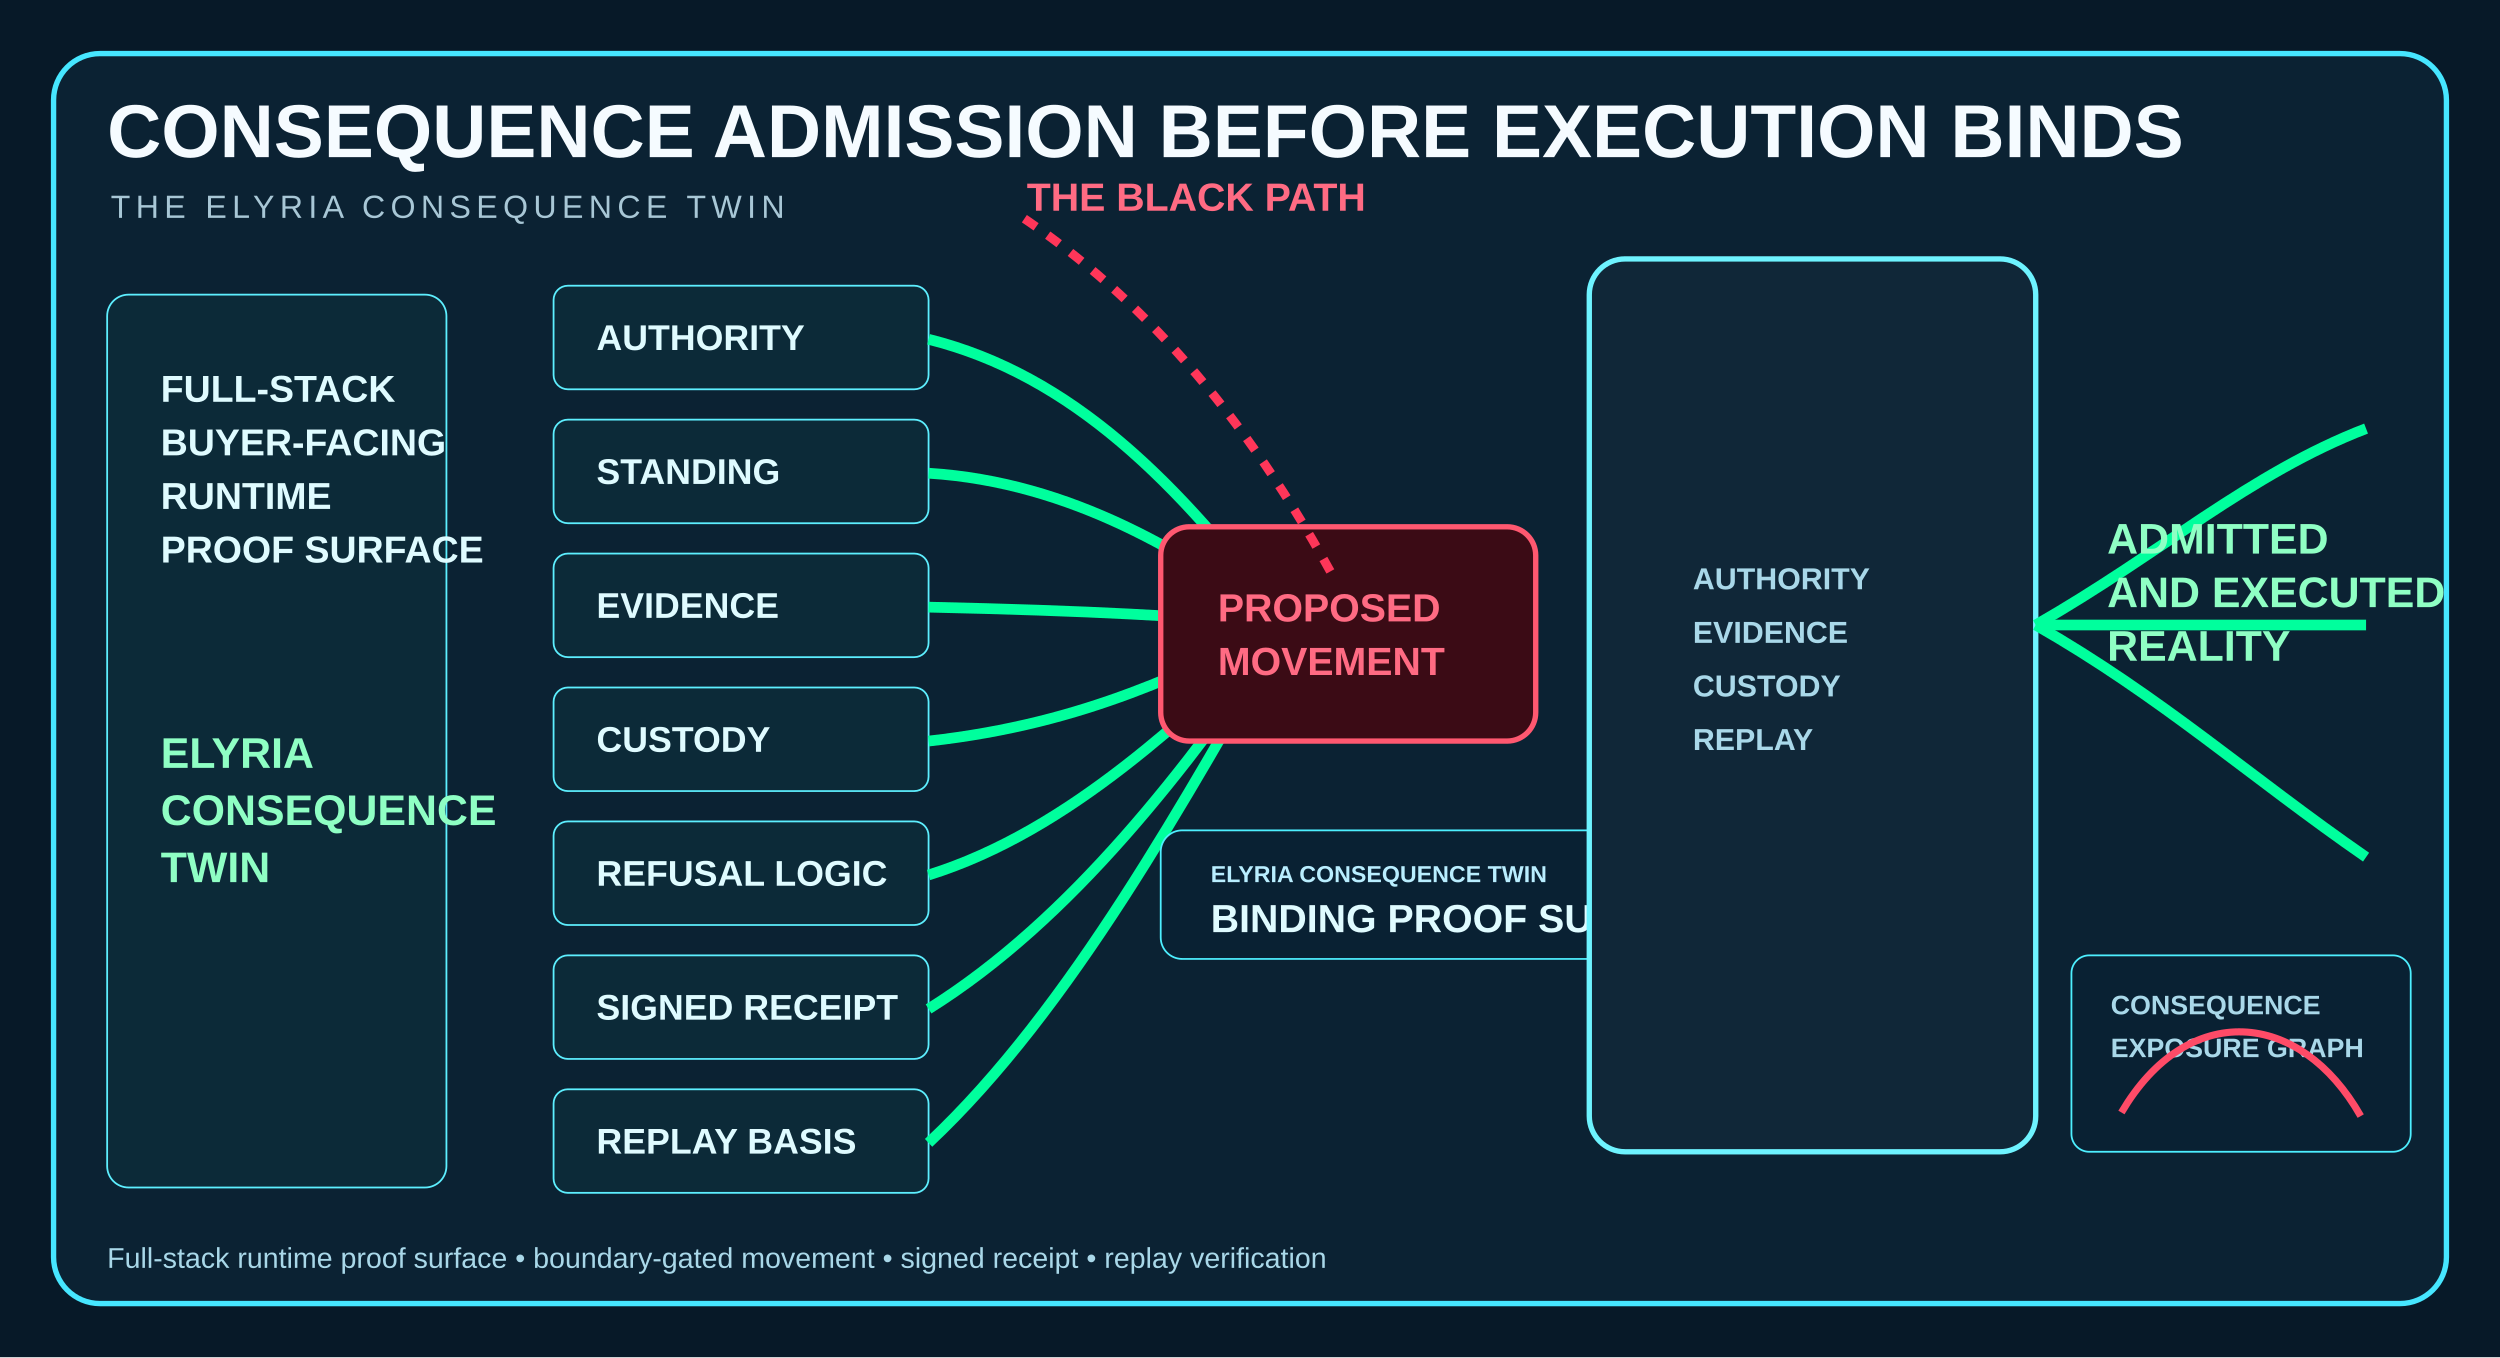
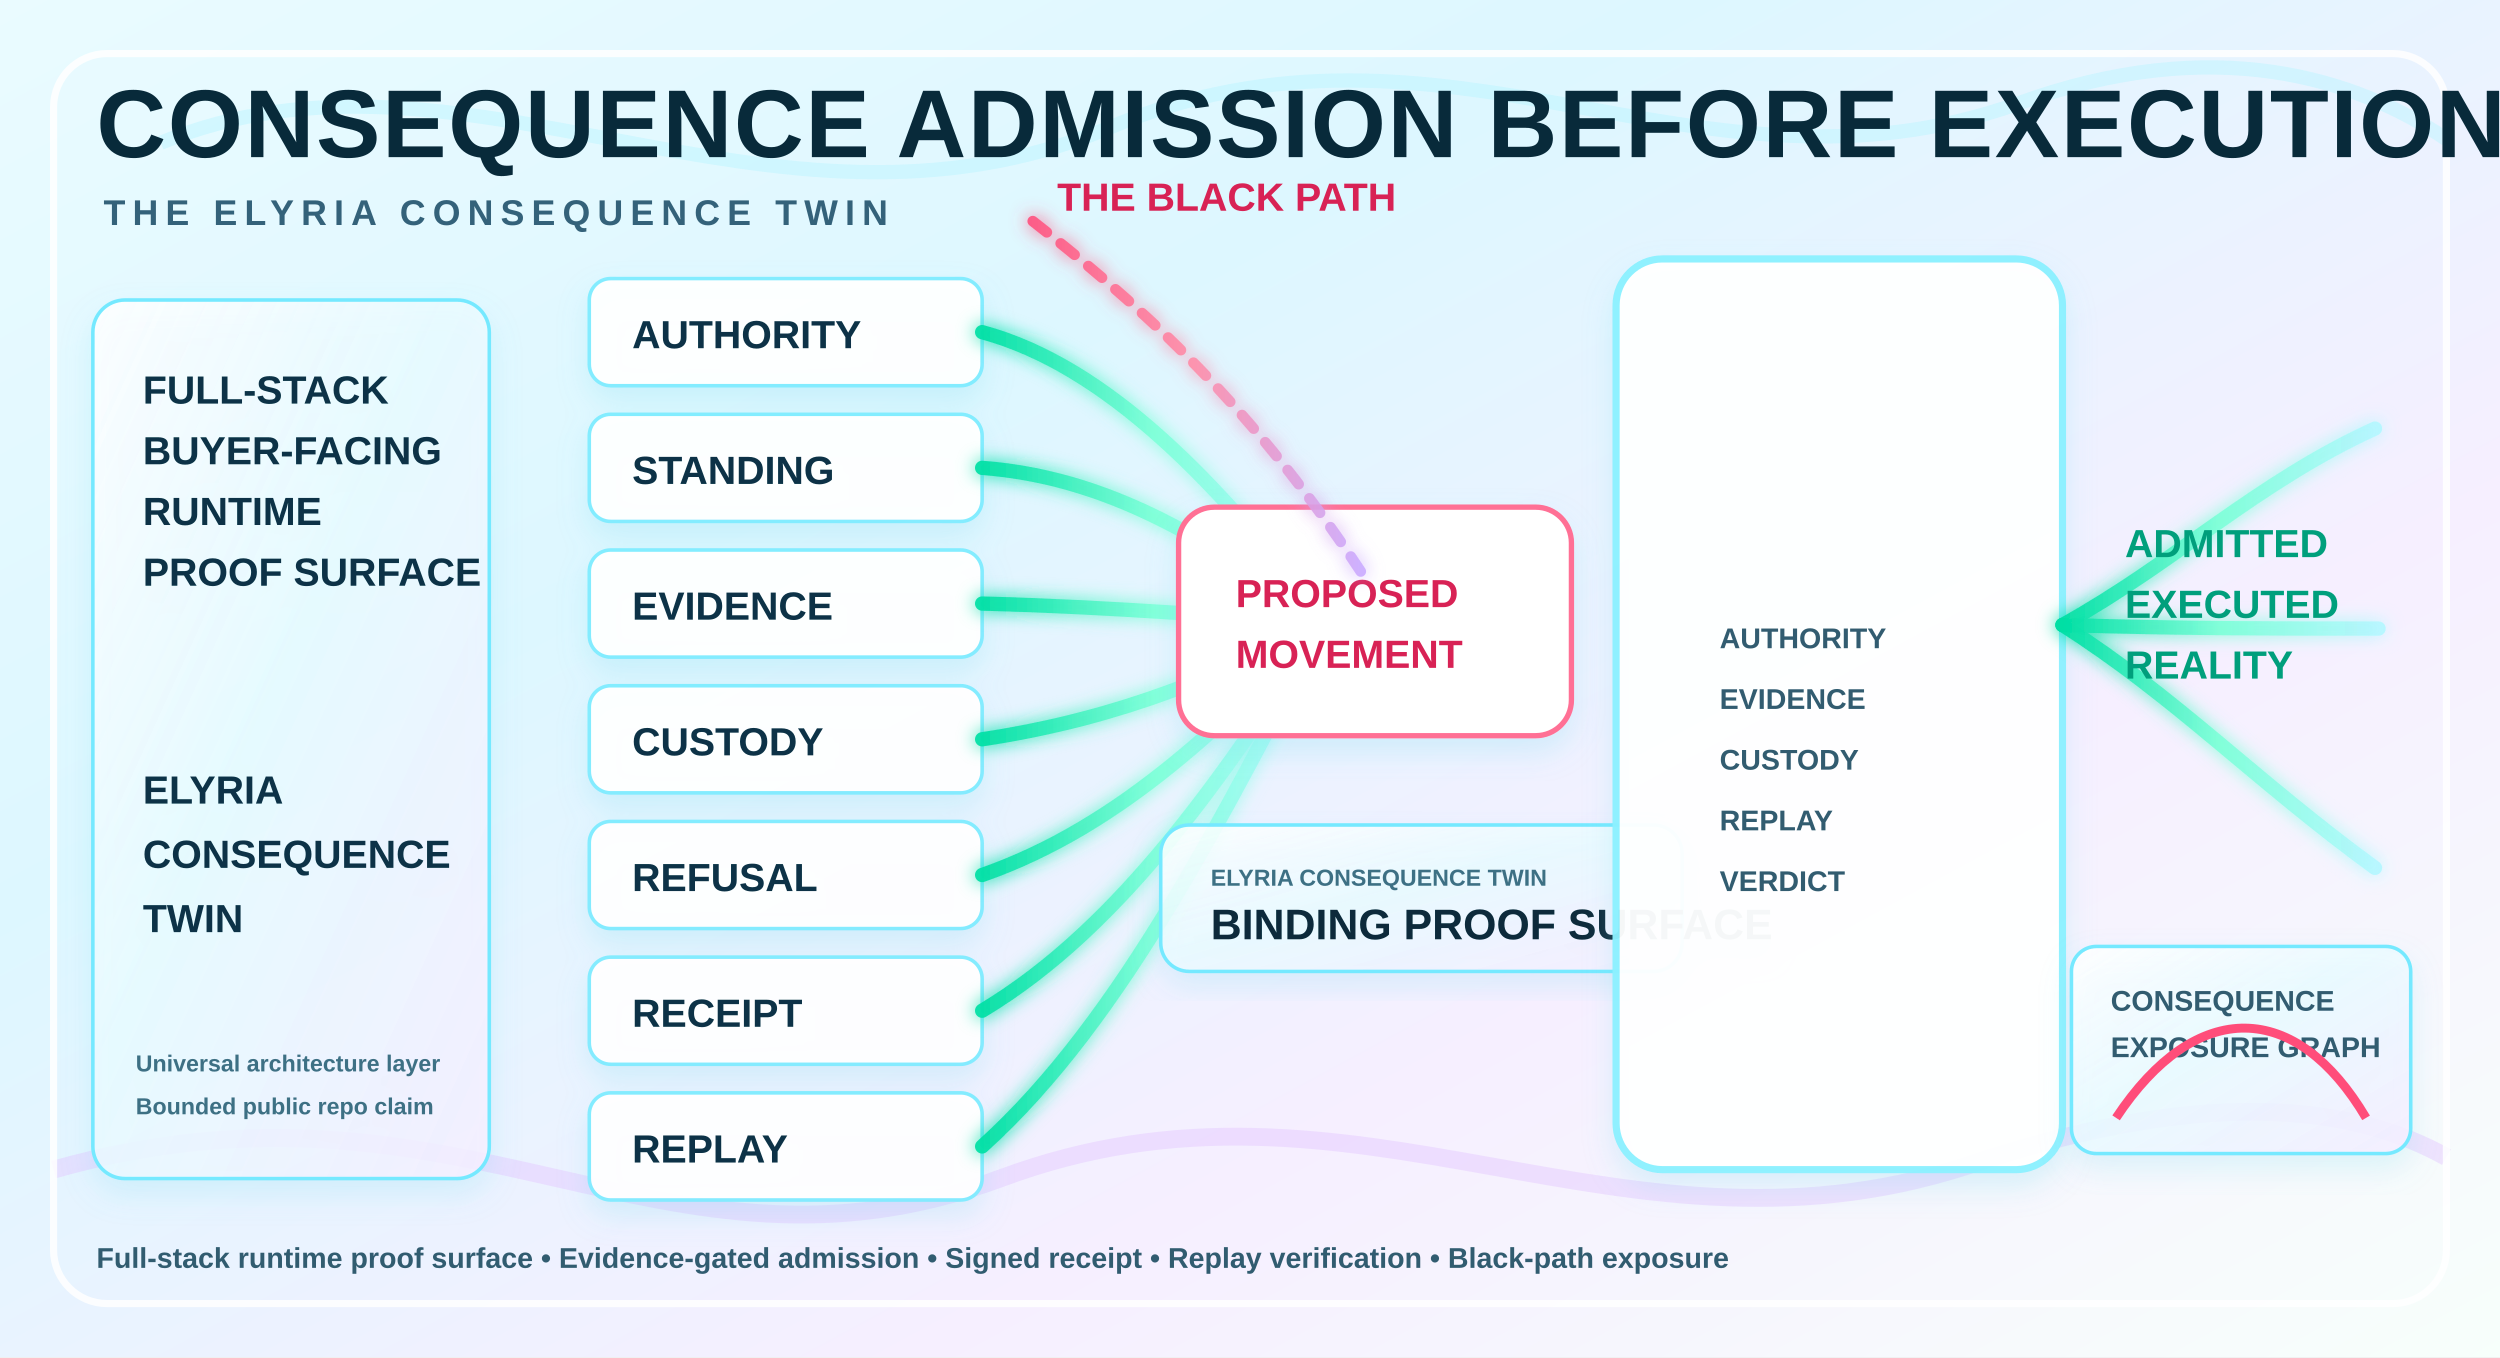
<svg xmlns="http://www.w3.org/2000/svg" viewBox="0 0 1400 760">
-   <rect width="1400" height="760" fill="#071928" />
-   <rect x="30" y="30" width="1340" height="700" rx="26" fill="#0b2233" stroke="#46e6ff" stroke-width="3" />
-   <text x="60" y="88" fill="#f5fbff" font-family="Arial" font-size="42" font-weight="700">CONSEQUENCE ADMISSION BEFORE EXECUTION BINDS</text>
-   <text x="62" y="122" fill="#a8c7d6" font-family="Arial" font-size="18" letter-spacing="3">THE ELYRIA CONSEQUENCE TWIN</text>
-   <rect x="60" y="165" width="190" height="500" rx="12" fill="#0c2a38" stroke="#5defff" />
-   <text x="90" y="225" fill="#dffbff" font-family="Arial" font-size="21" font-weight="700">FULL-STACK</text>
-   <text x="90" y="255" fill="#dffbff" font-family="Arial" font-size="21" font-weight="700">BUYER-FACING</text>
-   <text x="90" y="285" fill="#dffbff" font-family="Arial" font-size="21" font-weight="700">RUNTIME</text>
-   <text x="90" y="315" fill="#dffbff" font-family="Arial" font-size="21" font-weight="700">PROOF SURFACE</text>
-   <text x="90" y="430" fill="#8fffc4" font-family="Arial" font-size="24" font-weight="700">ELYRIA</text>
-   <text x="90" y="462" fill="#8fffc4" font-family="Arial" font-size="24" font-weight="700">CONSEQUENCE</text>
-   <text x="90" y="494" fill="#8fffc4" font-family="Arial" font-size="24" font-weight="700">TWIN</text>
-   <g fill="#0c2a38" stroke="#5defff">
-     <rect x="310" y="160" width="210" height="58" rx="8" />
-     <rect x="310" y="235" width="210" height="58" rx="8" />
-     <rect x="310" y="310" width="210" height="58" rx="8" />
-     <rect x="310" y="385" width="210" height="58" rx="8" />
-     <rect x="310" y="460" width="210" height="58" rx="8" />
-     <rect x="310" y="535" width="210" height="58" rx="8" />
-     <rect x="310" y="610" width="210" height="58" rx="8" />
+   <defs>
+     <linearGradient id="bg" x1="0" y1="0" x2="1" y2="1">
+       <stop offset="0%" stop-color="#EAFBFF" />
+       <stop offset="34%" stop-color="#DDF7FF" />
+       <stop offset="68%" stop-color="#F6EFFF" />
+       <stop offset="100%" stop-color="#F7FFFB" />
+     </linearGradient>
+     <linearGradient id="panel" x1="0" y1="0" x2="1" y2="1">
+       <stop offset="0%" stop-color="#FFFFFF" stop-opacity="0.88" />
+       <stop offset="45%" stop-color="#EAFBFF" stop-opacity="0.82" />
+       <stop offset="100%" stop-color="#F7EEFF" stop-opacity="0.86" />
+     </linearGradient>
+     <linearGradient id="cyan" x1="0" x2="1">
+       <stop offset="0%" stop-color="#38DFFF" />
+       <stop offset="50%" stop-color="#92F7FF" />
+       <stop offset="100%" stop-color="#C9A8FF" />
+     </linearGradient>
+     <linearGradient id="green" x1="0" x2="1">
+       <stop offset="0%" stop-color="#00DFA4" />
+       <stop offset="50%" stop-color="#7DFFD8" />
+       <stop offset="100%" stop-color="#B4F8FF" />
+     </linearGradient>
+     <linearGradient id="blackpath" x1="0" x2="1">
+       <stop offset="0%" stop-color="#FF4D7A" />
+       <stop offset="50%" stop-color="#FF8AA6" />
+       <stop offset="100%" stop-color="#C9A8FF" />
+     </linearGradient>
+     <filter id="glow" x="-50%" y="-50%" width="200%" height="200%">
+       <feGaussianBlur stdDeviation="5" result="blur" />
+       <feMerge>
+         <feMergeNode in="blur" />
+         <feMergeNode in="SourceGraphic" />
+       </feMerge>
+     </filter>
+     <filter id="shadow" x="-20%" y="-20%" width="140%" height="140%">
+       <feDropShadow dx="0" dy="8" stdDeviation="8" flood-color="#7BDFF2" flood-opacity="0.25" />
+     </filter>
+     <style>
+ .title{font-family:Arial,Helvetica,sans-serif;font-size:54px;font-weight:900;letter-spacing:1px;fill:#082A3A}.sub{font-family:Arial,Helvetica,sans-serif;font-size:20px;font-weight:800;letter-spacing:4px;fill:#34627A}.label{font-family:Arial,Helvetica,sans-serif;font-size:22px;font-weight:900;fill:#0A3346}.small{font-family:Arial,Helvetica,sans-serif;font-size:16px;font-weight:800;fill:#315C70}.tiny{font-family:Arial,Helvetica,sans-serif;font-size:13px;font-weight:800;fill:#3E7084}.panel{fill:url(#panel);stroke:#75E9FF;stroke-width:2}.box{fill:#FFFFFF;stroke:#7EEBFF;stroke-width:2;opacity:.94}.lineg{stroke:url(#green);stroke-width:8;fill:none;stroke-linecap:round;opacity:.92}.liner{stroke:url(#blackpath);stroke-width:6;fill:none;stroke-linecap:round;opacity:.9}.dash{stroke-dasharray:10 10}.ok{fill:#009F7C}.bad{fill:#D82255}.boldwhite{font-family:Arial,Helvetica,sans-serif;font-size:27px;font-weight:900;fill:#FFFFFF}.center{font-family:Arial,Helvetica,sans-serif;font-size:24px;font-weight:900;fill:#082A3A}
+ </style>
+   </defs>
+   <rect width="1400" height="760" fill="url(#bg)" />
+   <path d="M90 80 C260 10 430 150 620 72 C810 -8 950 122 1130 58 C1240 18 1320 44 1370 78" stroke="#B7F4FF" stroke-width="8" fill="none" opacity=".45" />
+   <path d="M30 655 C260 590 370 730 560 660 C760 585 910 720 1110 650 C1240 608 1320 620 1370 648" stroke="#E3C7FF" stroke-width="10" fill="none" opacity=".46" />
+   <rect x="30" y="30" width="1340" height="700" rx="30" fill="none" stroke="#FFFFFF" stroke-width="4" opacity=".85" />
+   <text x="54" y="88" class="title">CONSEQUENCE ADMISSION BEFORE EXECUTION BINDS</text>
+   <text x="58" y="126" class="sub">THE ELYRIA CONSEQUENCE TWIN</text>
+   <g transform="translate(52 168)" filter="url(#shadow)">
+     <rect class="panel" width="222" height="492" rx="18" />
+     <text x="28" y="58" class="label">FULL-STACK</text>
+     <text x="28" y="92" class="label">BUYER-FACING</text>
+     <text x="28" y="126" class="label">RUNTIME</text>
+     <text x="28" y="160" class="label">PROOF SURFACE</text>
+     <text x="28" y="282" class="label" fill="#008C7A">ELYRIA</text>
+     <text x="28" y="318" class="label" fill="#008C7A">CONSEQUENCE</text>
+     <text x="28" y="354" class="label" fill="#008C7A">TWIN</text>
+     <text x="24" y="432" class="tiny">Universal architecture layer</text>
+     <text x="24" y="456" class="tiny">Bounded public repo claim</text>
  </g>
-   <g fill="#dffbff" font-family="Arial" font-size="20" font-weight="700">
-     <text x="334" y="196">AUTHORITY</text>
-     <text x="334" y="271">STANDING</text>
-     <text x="334" y="346">EVIDENCE</text>
-     <text x="334" y="421">CUSTODY</text>
-     <text x="334" y="496">REFUSAL LOGIC</text>
-     <text x="334" y="571">SIGNED RECEIPT</text>
-     <text x="334" y="646">REPLAY BASIS</text>
+   <g transform="translate(330 156)" filter="url(#shadow)">
+     <g>
+       <rect class="box" width="220" height="60" rx="12" />
+       <text x="24" y="39" class="label">AUTHORITY</text>
+     </g>
+     <g transform="translate(0 76)">
+       <rect class="box" width="220" height="60" rx="12" />
+       <text x="24" y="39" class="label">STANDING</text>
+     </g>
+     <g transform="translate(0 152)">
+       <rect class="box" width="220" height="60" rx="12" />
+       <text x="24" y="39" class="label">EVIDENCE</text>
+     </g>
+     <g transform="translate(0 228)">
+       <rect class="box" width="220" height="60" rx="12" />
+       <text x="24" y="39" class="label">CUSTODY</text>
+     </g>
+     <g transform="translate(0 304)">
+       <rect class="box" width="220" height="60" rx="12" />
+       <text x="24" y="39" class="label">REFUSAL</text>
+     </g>
+     <g transform="translate(0 380)">
+       <rect class="box" width="220" height="60" rx="12" />
+       <text x="24" y="39" class="label">RECEIPT</text>
+     </g>
+     <g transform="translate(0 456)">
+       <rect class="box" width="220" height="60" rx="12" />
+       <text x="24" y="39" class="label">REPLAY</text>
+     </g>
  </g>
-   <g stroke="#00ff9d" stroke-width="6" fill="none">
-     <path d="M520 190 C600 210 660 270 720 350" />
-     <path d="M520 265 C600 270 665 310 720 350" />
-     <path d="M520 340 C610 342 665 345 720 350" />
-     <path d="M520 415 C610 405 665 375 720 350" />
-     <path d="M520 490 C600 465 665 400 720 350" />
-     <path d="M520 565 C600 515 665 430 720 350" />
-     <path d="M520 640 C600 565 665 445 720 350" />
+   <g filter="url(#glow)">
+     <path class="lineg" d="M550 186 C620 205 682 270 742 348" />
+     <path class="lineg" d="M550 262 C630 268 688 312 742 348" />
+     <path class="lineg" d="M550 338 C630 340 688 346 742 348" />
+     <path class="lineg" d="M550 414 C630 402 688 376 742 348" />
+     <path class="lineg" d="M550 490 C630 462 688 402 742 348" />
+     <path class="lineg" d="M550 566 C630 518 688 430 742 348" />
+     <path class="lineg" d="M550 642 C630 570 688 450 742 348" />
  </g>
-   <rect x="650" y="295" width="210" height="120" rx="16" fill="#3b0b15" stroke="#ff5870" stroke-width="3" />
-   <text x="682" y="348" fill="#ff6b83" font-family="Arial" font-size="22" font-weight="700">PROPOSED</text>
-   <text x="682" y="378" fill="#ff6b83" font-family="Arial" font-size="22" font-weight="700">MOVEMENT</text>
-   <rect x="650" y="465" width="260" height="72" rx="12" fill="#092133" stroke="#4defff" />
-   <text x="678" y="494" fill="#b9eeff" font-family="Arial" font-size="13" font-weight="700">ELYRIA CONSEQUENCE TWIN</text>
-   <text x="678" y="522" fill="#dffbff" font-family="Arial" font-size="22" font-weight="700">BINDING PROOF SURFACE</text>
-   <rect x="890" y="145" width="250" height="500" rx="20" fill="#102738" stroke="#6ef3ff" stroke-width="3" />
-   <text x="948" y="330" fill="#a9d8e9" font-family="Arial" font-size="17" font-weight="700">AUTHORITY</text>
-   <text x="948" y="360" fill="#a9d8e9" font-family="Arial" font-size="17" font-weight="700">EVIDENCE</text>
-   <text x="948" y="390" fill="#a9d8e9" font-family="Arial" font-size="17" font-weight="700">CUSTODY</text>
-   <text x="948" y="420" fill="#a9d8e9" font-family="Arial" font-size="17" font-weight="700">REPLAY</text>
-   <path d="M745 320 C690 220 630 160 570 120" stroke="#ff3659" stroke-width="5" fill="none" stroke-dasharray="8 8" />
-   <text x="575" y="118" fill="#ff6b83" font-family="Arial" font-size="22" font-weight="700">THE BLACK PATH</text>
-   <g stroke="#00ff9d" stroke-width="6" fill="none">
-     <path d="M1140 350 C1210 310 1260 265 1325 240" />
-     <path d="M1140 350 C1210 350 1260 350 1325 350" />
-     <path d="M1140 350 C1210 390 1260 435 1325 480" />
+   <g transform="translate(660 284)" filter="url(#shadow)">
+     <rect width="220" height="128" rx="20" fill="#FFFFFF" stroke="#FF6F95" stroke-width="3" />
+     <text x="32" y="56" class="label bad">PROPOSED</text>
+     <text x="32" y="90" class="label bad">MOVEMENT</text>
  </g>
-   <text x="1180" y="310" fill="#8fffc4" font-family="Arial" font-size="24" font-weight="700">ADMITTED</text>
-   <text x="1180" y="340" fill="#8fffc4" font-family="Arial" font-size="24" font-weight="700">AND EXECUTED</text>
-   <text x="1180" y="370" fill="#8fffc4" font-family="Arial" font-size="24" font-weight="700">REALITY</text>
-   <rect x="1160" y="535" width="190" height="110" rx="10" fill="#092133" stroke="#4defff" />
-   <text x="1182" y="568" fill="#a9d8e9" font-family="Arial" font-size="15" font-weight="700">CONSEQUENCE</text>
-   <text x="1182" y="592" fill="#a9d8e9" font-family="Arial" font-size="15" font-weight="700">EXPOSURE GRAPH</text>
-   <path d="M1188 623 C1225 560 1288 565 1322 625" stroke="#ff4b67" stroke-width="4" fill="none" />
-   <text x="60" y="710" fill="#a9d8e9" font-family="Arial" font-size="16">Full-stack runtime proof surface • boundary-gated movement • signed receipt • replay verification</text>
+   <g transform="translate(650 462)" filter="url(#shadow)">
+     <rect class="panel" width="292" height="82" rx="16" />
+     <text x="28" y="34" class="tiny">ELYRIA CONSEQUENCE TWIN</text>
+     <text x="28" y="64" class="center">BINDING PROOF SURFACE</text>
+   </g>
+   <g transform="translate(905 145)" filter="url(#shadow)">
+     <rect width="250" height="510" rx="26" fill="#FFFFFF" stroke="#8AF0FF" stroke-width="4" opacity=".95" />
+     <text x="58" y="218" class="small">AUTHORITY</text>
+     <text x="58" y="252" class="small">EVIDENCE</text>
+     <text x="58" y="286" class="small">CUSTODY</text>
+     <text x="58" y="320" class="small">REPLAY</text>
+     <text x="58" y="354" class="small">VERDICT</text>
+   </g>
+   <path class="liner dash" d="M762 320 C696 220 632 166 576 122" filter="url(#glow)" />
+   <text x="592" y="118" class="label bad">THE BLACK PATH</text>
+   <g filter="url(#glow)">
+     <path class="lineg" d="M1155 350 C1218 315 1264 270 1330 240" />
+     <path class="lineg" d="M1155 350 C1222 352 1270 352 1332 352" />
+     <path class="lineg" d="M1155 350 C1218 390 1264 438 1330 486" />
+   </g>
+   <text x="1190" y="312" class="label ok">ADMITTED</text>
+   <text x="1190" y="346" class="label ok">EXECUTED</text>
+   <text x="1190" y="380" class="label ok">REALITY</text>
+   <g transform="translate(1160 530)" filter="url(#shadow)">
+     <rect class="panel" width="190" height="116" rx="14" />
+     <text x="22" y="36" class="small">CONSEQUENCE</text>
+     <text x="22" y="62" class="small">EXPOSURE GRAPH</text>
+     <path d="M25 96 C70 28 126 30 165 96" stroke="#FF4D7A" stroke-width="5" fill="none" />
+   </g>
+   <text x="54" y="710" class="small">Full-stack runtime proof surface  •  Evidence-gated admission  •  Signed receipt  •  Replay verification  •  Black-path exposure</text>
</svg>
